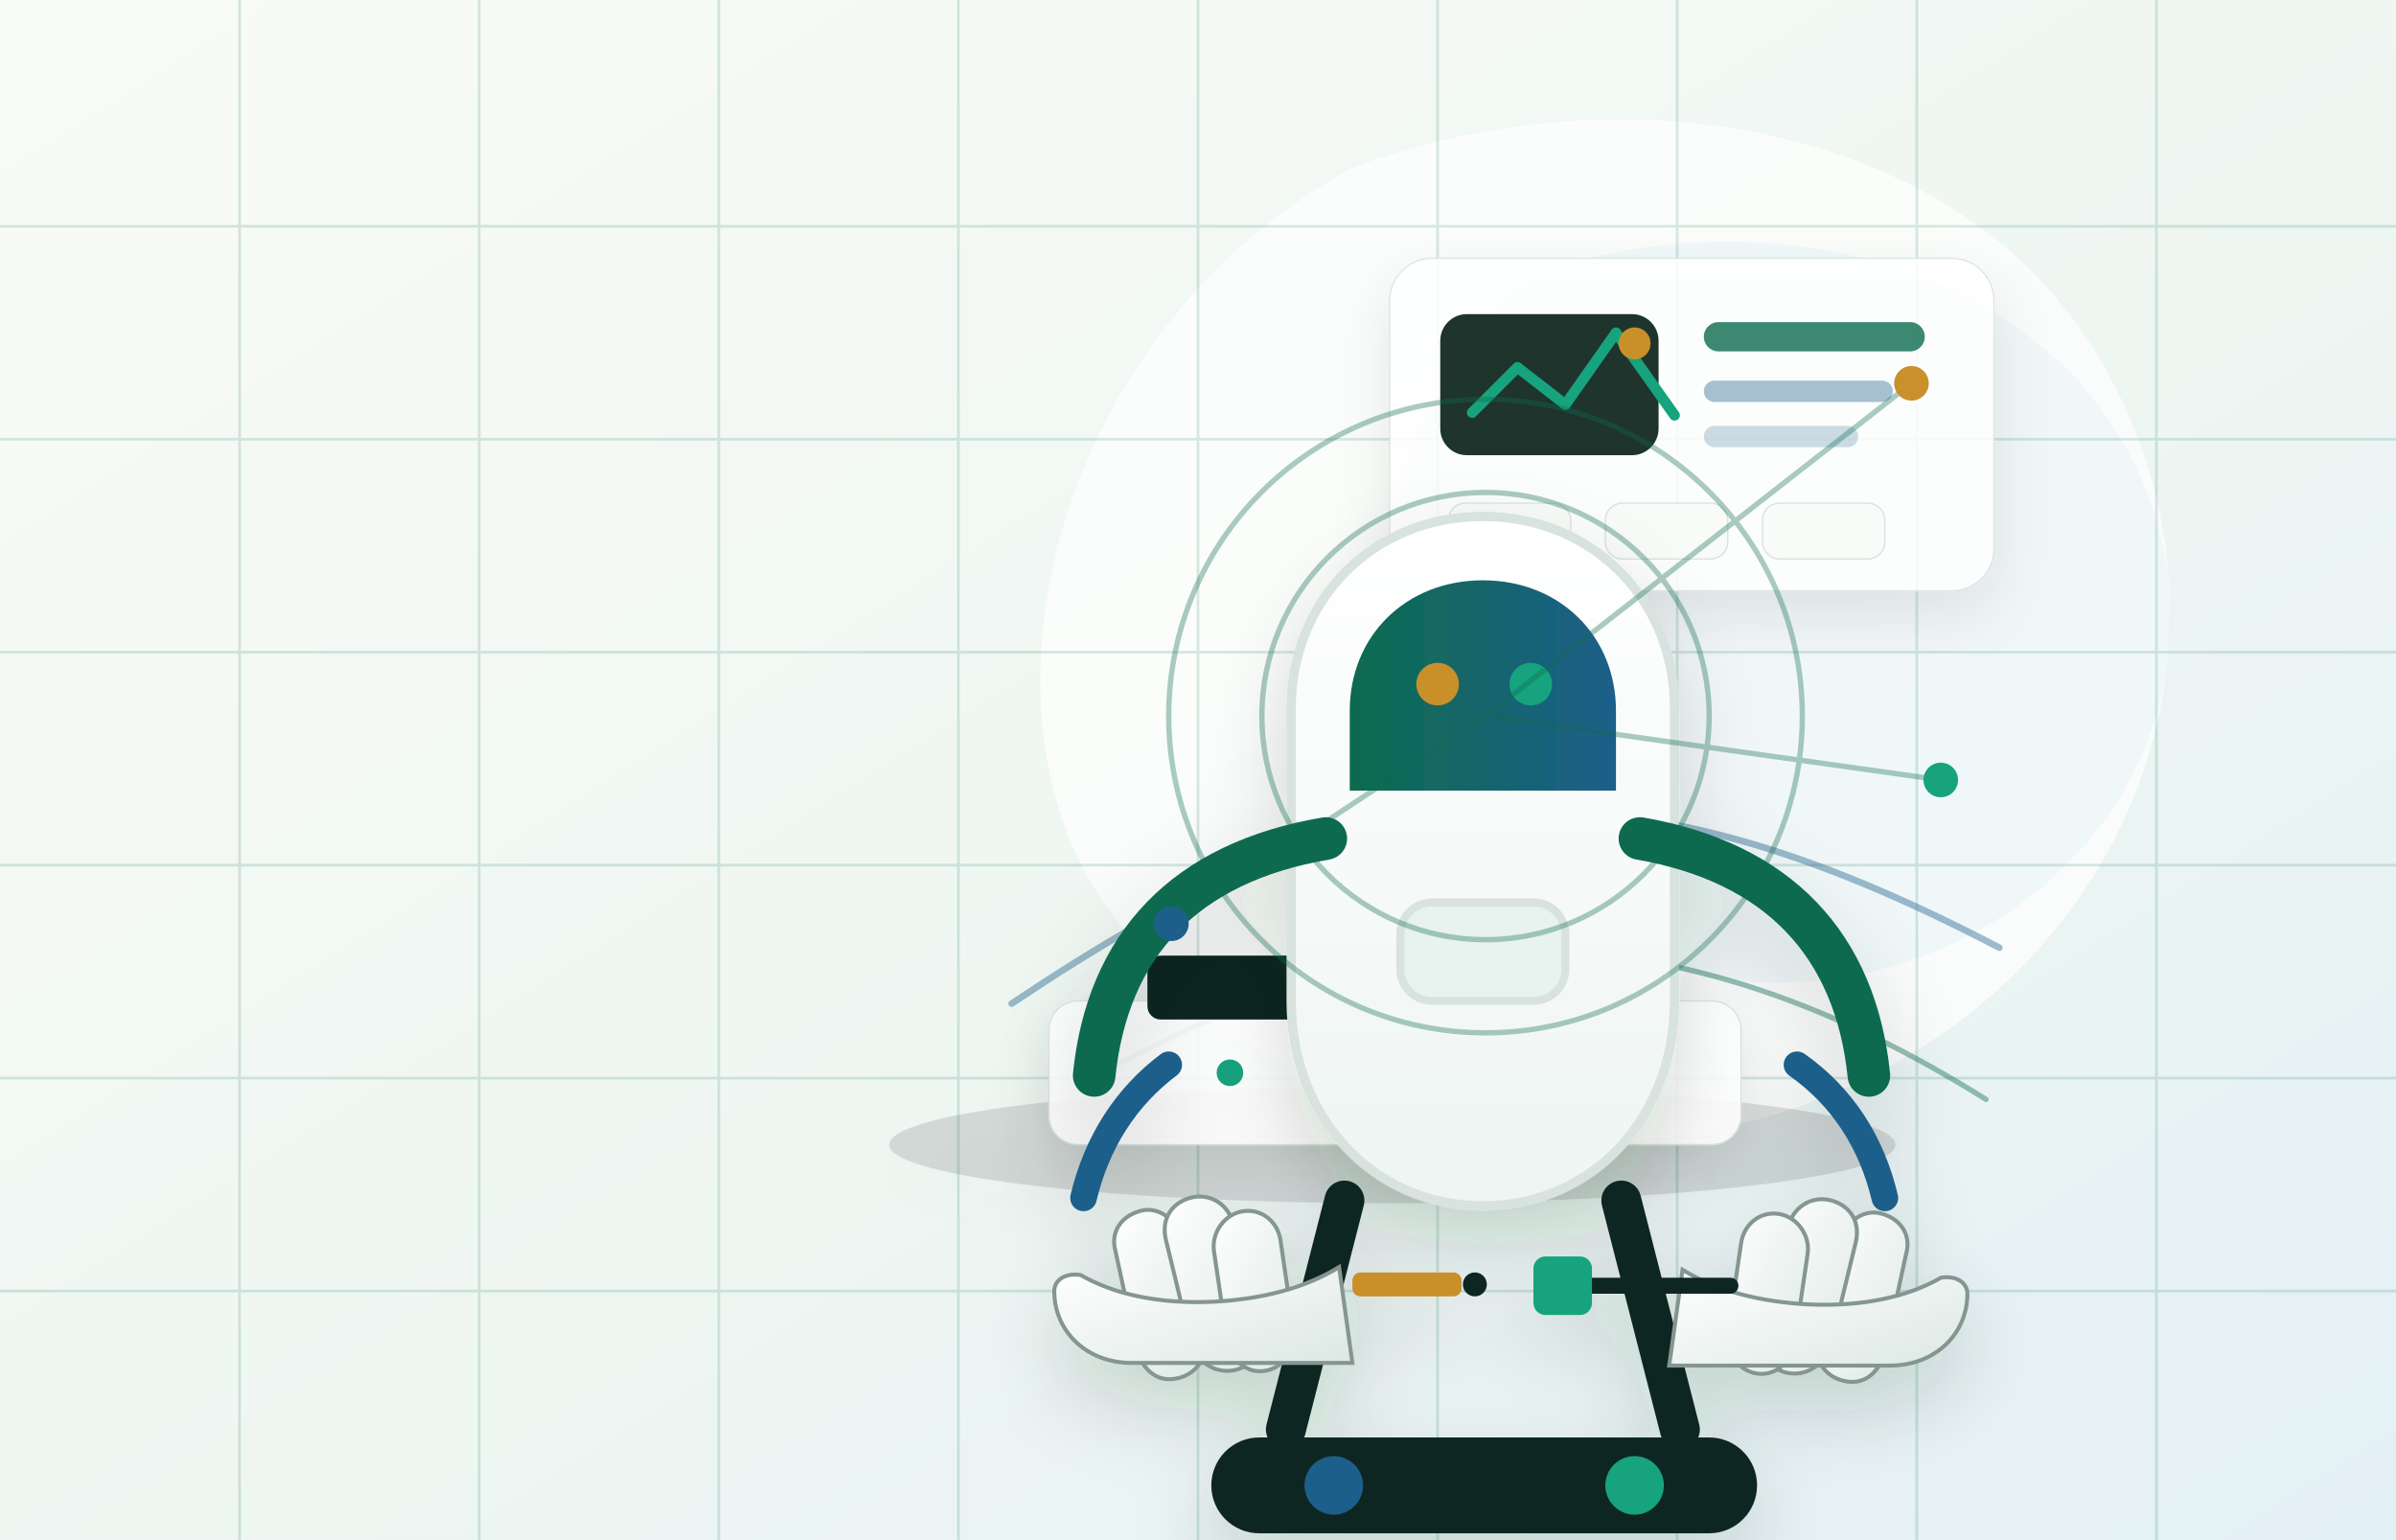
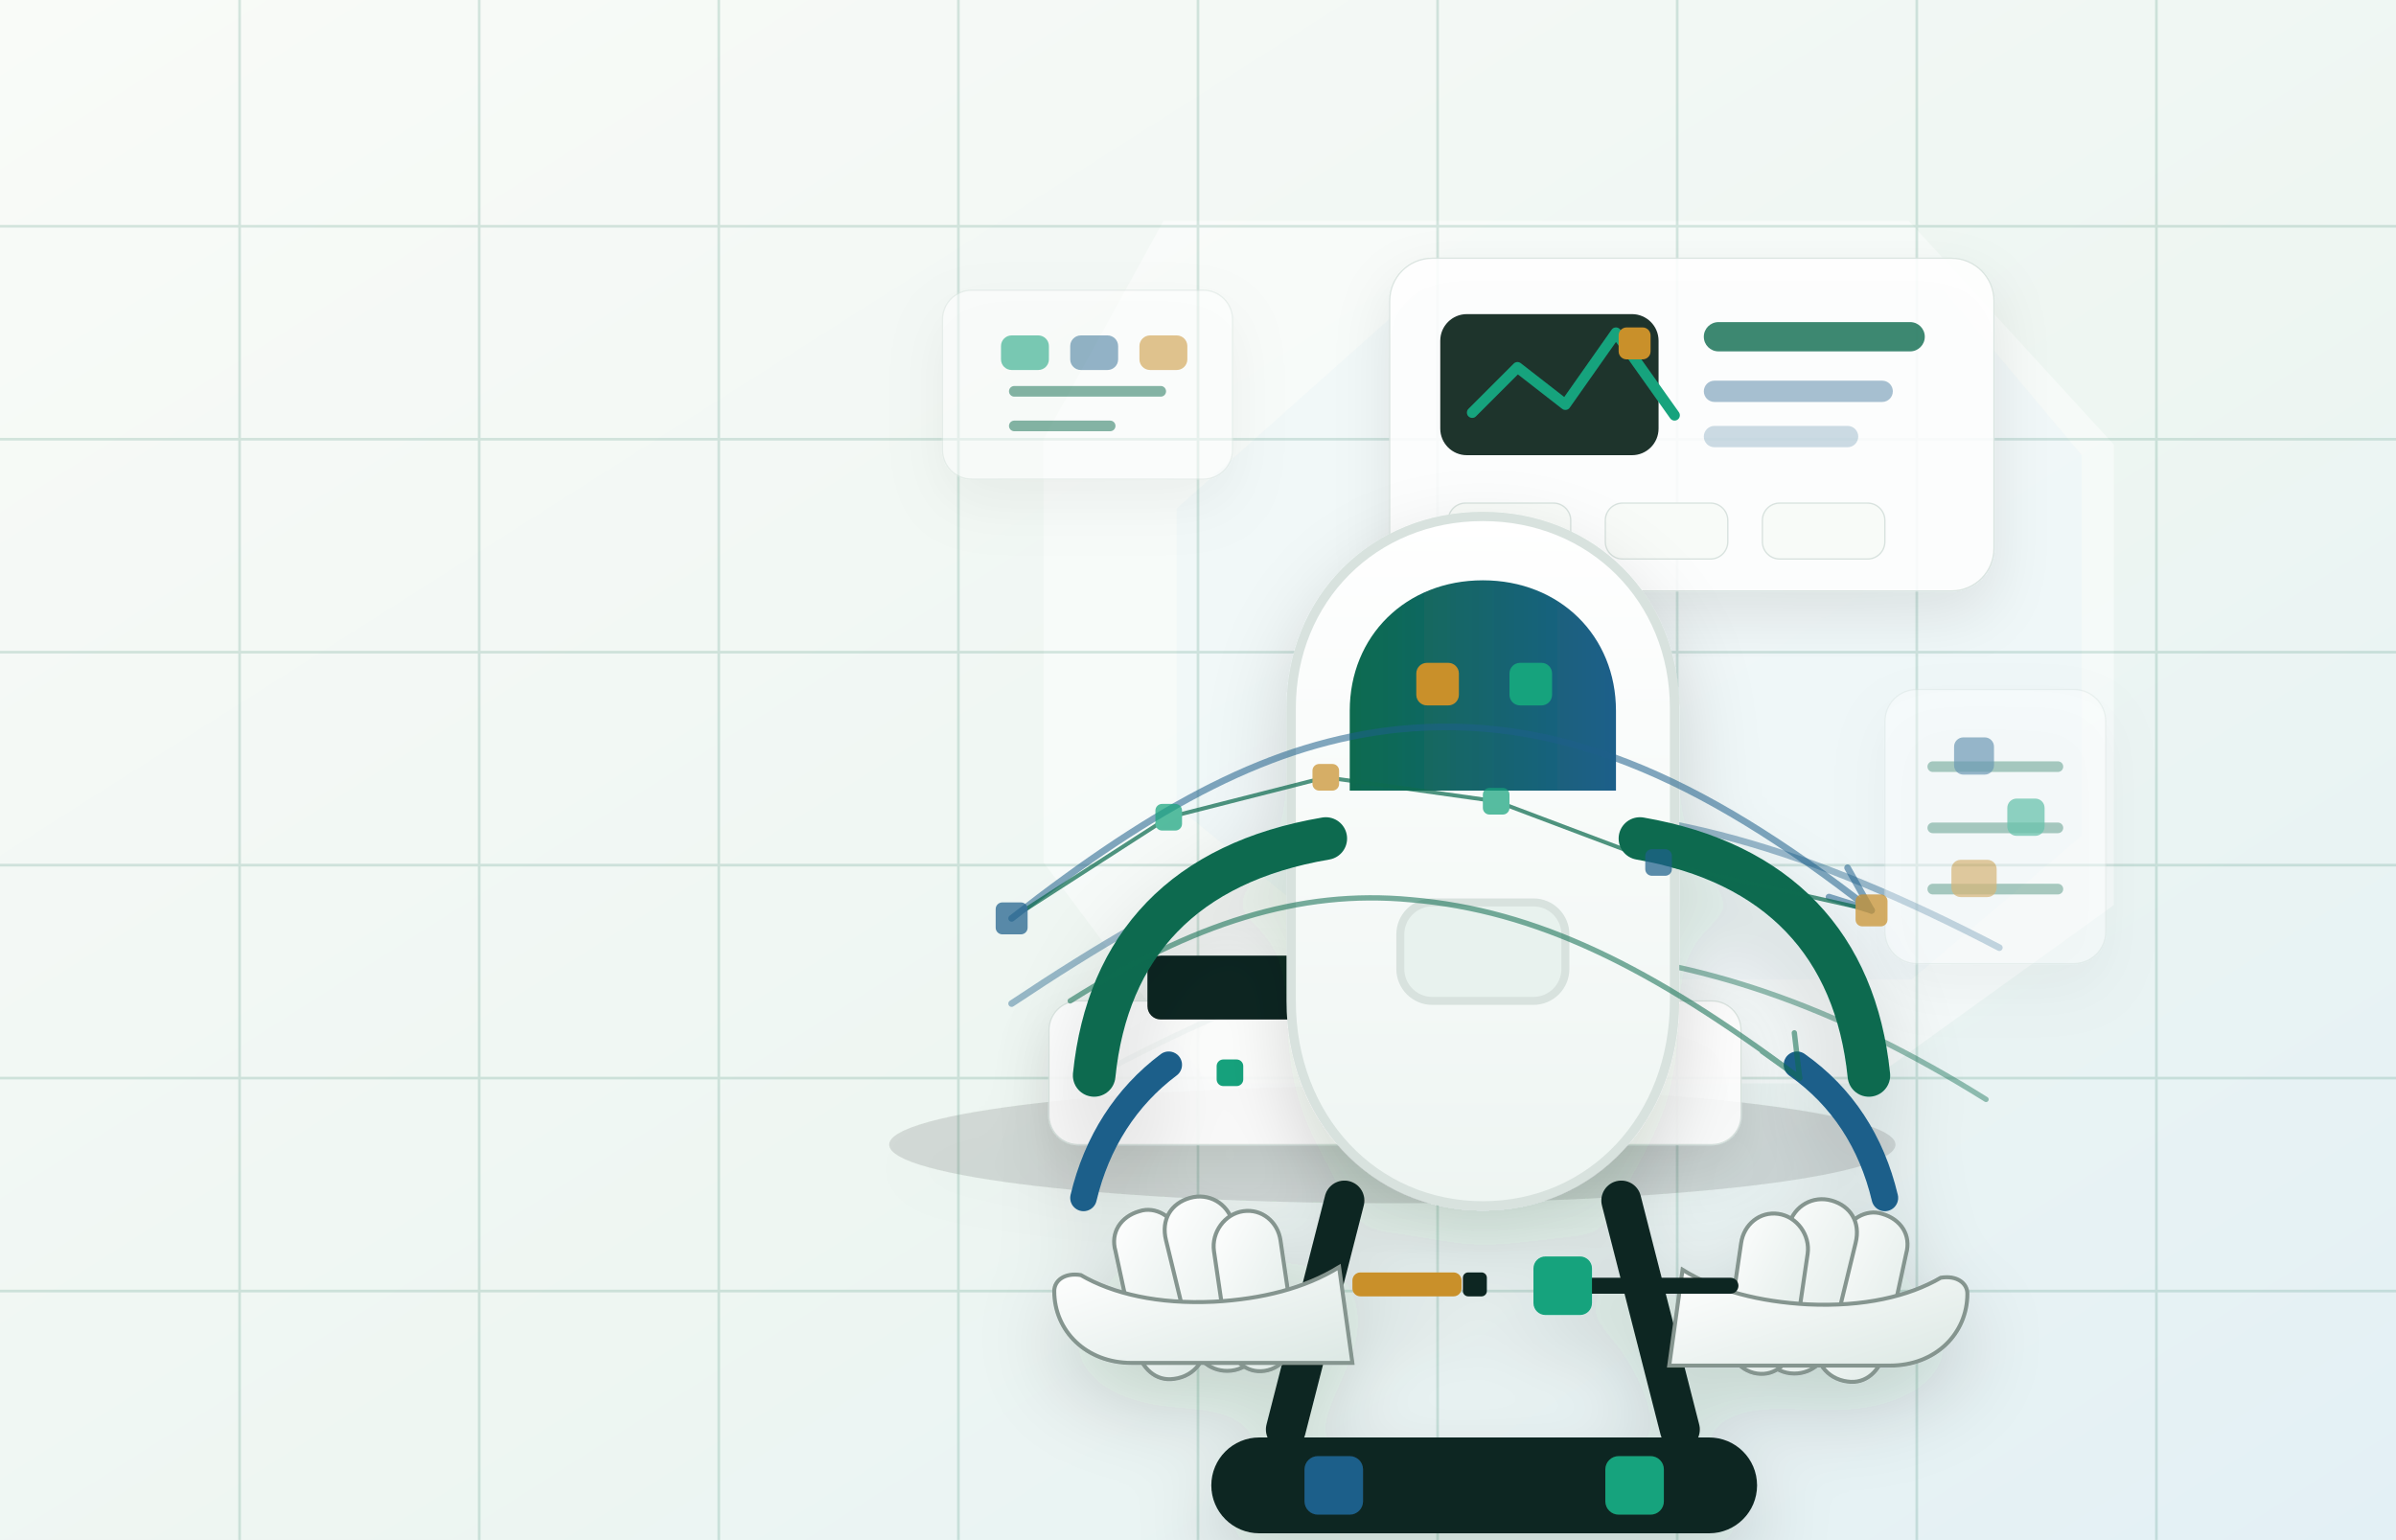
<svg xmlns="http://www.w3.org/2000/svg" viewBox="0 0 1800 1157" role="img" aria-labelledby="title desc">
  <defs>
    <linearGradient id="bg" x1="0" x2="1" y1="0" y2="1">
      <stop offset="0" stop-color="#f9fbf8" />
      <stop offset="0.56" stop-color="#eef6f2" />
      <stop offset="1" stop-color="#e3f0f5" />
    </linearGradient>
    <linearGradient id="robotHead" x1="0" x2="1">
      <stop offset="0" stop-color="#0d6b4f" />
      <stop offset="1" stop-color="#1d5f8a" />
    </linearGradient>
    <linearGradient id="body" x1="0" x2="0" y1="0" y2="1">
      <stop offset="0" stop-color="#ffffff" />
      <stop offset="1" stop-color="#eef5f2" />
    </linearGradient>
    <linearGradient id="hand" x1="0" x2="1" y1="0" y2="1">
      <stop offset="0" stop-color="#ffffff" />
      <stop offset="1" stop-color="#dce8e4" />
    </linearGradient>
    <filter id="shadow" x="-20%" y="-20%" width="140%" height="140%">
      <feDropShadow dx="0" dy="26" stdDeviation="30" flood-color="#14201f" flood-opacity="0.16" />
    </filter>
    <filter id="softShadow" x="-20%" y="-20%" width="140%" height="140%">
      <feDropShadow dx="0" dy="18" stdDeviation="22" flood-color="#14201f" flood-opacity="0.10" />
    </filter>
  </defs>
  <rect width="1800" height="1157" fill="url(#bg)" />
-   <path d="M1016 126c202-76 452-34 558 138 112 182 52 416-142 530-206 122-488 62-608-124-96-150-28-424 192-544Z" fill="#ffffff" opacity=".7" />
-   <path d="M1178 198c156-44 330 2 408 120 82 124 48 284-78 368-142 94-336 58-424-82-82-130-38-342 94-406Z" fill="#dfeef5" opacity=".34" />
+   <path d="M874 166h560l154 168v346l-186 134H908L784 648V330l90-164Z" fill="#ffffff" opacity=".46" />
+   <path d="M1068 218h392l104 124v286l-128 108h-392L884 606V382l184-164Z" fill="#dfeef5" opacity=".24" />
  <g opacity=".16" stroke="#0d6b4f" stroke-width="2">
    <path d="M0 170H1800M0 330H1800M0 490H1800M0 650H1800M0 810H1800M0 970H1800" />
    <path d="M180 0V1157M360 0V1157M540 0V1157M720 0V1157M900 0V1157M1080 0V1157M1260 0V1157M1440 0V1157M1620 0V1157" />
  </g>
  <g opacity=".42" fill="none" stroke-linecap="round">
    <path d="M760 754c132-88 232-136 356-144 126-8 244 28 386 102" stroke="#1d5f8a" stroke-width="5" />
    <path d="M820 810c134-72 230-102 348-96 108 6 212 42 324 112" stroke="#0d6b4f" stroke-width="4" />
  </g>
  <g transform="translate(1044 194)" filter="url(#softShadow)">
    <rect width="454" height="250" rx="32" fill="#ffffff" opacity=".86" stroke="#d8e2de" />
    <rect x="38" y="42" width="164" height="106" rx="20" fill="#102520" opacity=".94" />
    <path d="M62 116l34-34 36 28 38-54 44 62" fill="none" stroke="#18a37d" stroke-width="8" stroke-linecap="round" stroke-linejoin="round" />
-     <circle cx="184" cy="64" r="12" fill="#c9902c" />
+     <rect x="172" y="52" width="24" height="24" rx="6" fill="#c9902c" />
    <rect x="236" y="48" width="166" height="22" rx="11" fill="#0d6b4f" opacity=".8" />
    <rect x="236" y="92" width="142" height="16" rx="8" fill="#1d5f8a" opacity=".38" />
    <rect x="236" y="126" width="116" height="16" rx="8" fill="#1d5f8a" opacity=".22" />
    <g transform="translate(44 184)" stroke="#d8e2de" fill="#f8fbf8">
      <rect width="92" height="42" rx="13" />
      <rect x="118" width="92" height="42" rx="13" />
      <rect x="236" width="92" height="42" rx="13" />
    </g>
  </g>
  <g transform="translate(716 700)" filter="url(#softShadow)">
    <ellipse cx="330" cy="160" rx="378" ry="44" fill="#102520" opacity=".12" />
    <rect x="72" y="52" width="520" height="108" rx="22" fill="#ffffff" opacity=".9" stroke="#d8e2de" />
    <rect x="146" y="18" width="120" height="48" rx="10" fill="#102520" />
    <rect x="318" y="16" width="92" height="50" rx="10" fill="#0d6b4f" />
    <rect x="470" y="22" width="52" height="40" rx="10" fill="#c9902c" />
-     <circle cx="208" cy="106" r="10" fill="#18a37d" />
-     <circle cx="358" cy="106" r="10" fill="#1d5f8a" />
-     <circle cx="496" cy="106" r="10" fill="#c9902c" />
+     <rect x="198" y="96" width="20" height="20" rx="5" fill="#18a37d" />
+     <rect x="348" y="96" width="20" height="20" rx="5" fill="#1d5f8a" />
+     <rect x="486" y="96" width="20" height="20" rx="5" fill="#c9902c" />
  </g>
  <g transform="translate(760 270)" filter="url(#shadow)">
    <path d="M210 262c0-82 62-144 144-144s144 62 144 144v220c0 88-62 154-144 154s-144-66-144-154V262Z" fill="url(#body)" stroke="#d8e2de" stroke-width="7" />
    <path d="M254 264c0-56 42-98 100-98s100 42 100 98v60H254v-60Z" fill="url(#robotHead)" />
-     <circle cx="320" cy="244" r="16" fill="#c9902c" />
-     <circle cx="390" cy="244" r="16" fill="#18a37d" />
+     <rect x="304" y="228" width="32" height="32" rx="8" fill="#c9902c" />
+     <rect x="374" y="228" width="32" height="32" rx="8" fill="#18a37d" />
    <rect x="292" y="408" width="124" height="74" rx="24" fill="#e8f2ee" stroke="#d8e2de" stroke-width="6" />
    <path d="M250 632l-44 172M458 632l44 172" stroke="#102520" stroke-width="30" stroke-linecap="round" />
    <rect x="150" y="810" width="410" height="72" rx="36" fill="#102520" />
-     <circle cx="242" cy="846" r="22" fill="#1d5f8a" />
-     <circle cx="468" cy="846" r="22" fill="#18a37d" />
+     <rect x="220" y="824" width="44" height="44" rx="10" fill="#1d5f8a" />
+     <rect x="446" y="824" width="44" height="44" rx="10" fill="#18a37d" />
    <path d="M236 360C130 378 72 440 62 538" fill="none" stroke="#0d6b4f" stroke-width="32" stroke-linecap="round" />
    <path d="M472 360c104 18 162 80 172 178" fill="none" stroke="#0d6b4f" stroke-width="32" stroke-linecap="round" />
    <path d="M118 530c-32 24-54 58-64 100" fill="none" stroke="#1d5f8a" stroke-width="20" stroke-linecap="round" />
    <path d="M590 530c34 24 56 58 66 100" fill="none" stroke="#1d5f8a" stroke-width="20" stroke-linecap="round" />
    <g transform="translate(18 586)">
      <g fill="url(#hand)" stroke="#85958f" stroke-width="3">
        <path d="M78 54c12-4 26 4 30 18l18 78c4 14-6 28-22 30-14 2-24-8-28-22L60 84c-4-14 4-26 18-30Z" />
        <path d="M116 44c14-4 28 4 32 18l20 82c4 16-8 30-24 30-14 0-24-10-28-24L98 76c-4-16 4-28 18-32Z" />
        <path d="M156 54c14-2 26 8 28 22l10 68c2 14-8 28-22 30-14 2-24-8-28-22l-10-68c-2-14 8-28 22-30Z" />
        <path d="M34 102c24 14 58 22 100 20 36-2 68-10 94-26l10 72H72c-34 0-58-24-58-54 0-8 8-14 20-12Z" />
      </g>
      <rect x="238" y="100" width="82" height="18" rx="6" fill="#c9902c" />
-       <circle cx="330" cy="109" r="9" fill="#102520" />
+       <rect x="321" y="100" width="18" height="18" rx="4" fill="#102520" />
    </g>
    <g transform="translate(500 588)">
      <g fill="url(#hand)" stroke="#85958f" stroke-width="3">
        <path d="M154 54c-12-4-26 4-30 18l-18 78c-4 14 6 28 22 30 14 2 24-8 28-22l16-74c4-14-4-26-18-30Z" />
        <path d="M116 44c-14-4-28 4-32 18l-20 82c-4 16 8 30 24 30 14 0 24-10 28-24l18-74c4-16-4-28-18-32Z" />
        <path d="M76 54c-14-2-26 8-28 22l-10 68c-2 14 8 28 22 30 14 2 24-8 28-22l10-68c2-14-8-28-22-30Z" />
        <path d="M198 102c-24 14-58 22-100 20-36-2-68-10-94-26l-10 72h166c34 0 58-24 58-54 0-8-8-14-20-12Z" />
      </g>
      <path d="M-64 108H40" stroke="#102520" stroke-width="12" stroke-linecap="round" />
      <rect x="-108" y="86" width="44" height="44" rx="9" fill="#18a37d" />
    </g>
  </g>
-   <g fill="none" stroke="#0d6b4f" stroke-width="4" opacity=".35">
-     <circle cx="1116" cy="538" r="168" />
-     <circle cx="1116" cy="538" r="238" />
-     <path d="M880 694l236-156 320-250M1116 538l342 48" />
+   <g opacity=".62" filter="url(#softShadow)">
+     <g transform="translate(708 218)">
+       <rect width="218" height="142" rx="22" fill="#ffffff" opacity=".78" stroke="#d8e2de" />
+       <path d="M54 76h110M54 102h72" stroke="#0d6b4f" stroke-width="8" stroke-linecap="round" opacity=".8" />
+       <rect x="44" y="34" width="36" height="26" rx="8" fill="#18a37d" opacity=".9" />
+       <rect x="96" y="34" width="36" height="26" rx="8" fill="#1d5f8a" opacity=".75" />
+       <rect x="148" y="34" width="36" height="26" rx="8" fill="#c9902c" opacity=".85" />
+     </g>
+     <g transform="translate(1416 518)">
+       <rect width="166" height="206" rx="24" fill="#ffffff" opacity=".62" stroke="#d8e2de" />
+       <path d="M36 58h94M36 104h94M36 150h94" stroke="#0d6b4f" stroke-width="8" stroke-linecap="round" opacity=".55" />
+       <rect x="52" y="36" width="30" height="28" rx="7" fill="#1d5f8a" opacity=".7" />
+       <rect x="92" y="82" width="28" height="28" rx="7" fill="#18a37d" opacity=".75" />
+       <rect x="50" y="128" width="34" height="28" rx="7" fill="#c9902c" opacity=".72" />
+     </g>
  </g>
-   <g>
-     <circle cx="880" cy="694" r="13" fill="#1d5f8a" />
-     <circle cx="1436" cy="288" r="13" fill="#c9902c" />
-     <circle cx="1458" cy="586" r="13" fill="#18a37d" />
+   <g fill="none" stroke-linecap="round" stroke-linejoin="round" opacity=".55">
+     <path d="M760 690C870 604 956 558 1050 548c118-12 226 34 356 136" stroke="#1d5f8a" stroke-width="5" />
+     <path d="M804 752c92-58 172-84 256-76 94 8 180 50 292 134" stroke="#0d6b4f" stroke-width="4" />
+     <path d="M1374 674l32 10-18-32" stroke="#1d5f8a" stroke-width="5" />
+     <path d="M1324 790l28 20-4-34" stroke="#0d6b4f" stroke-width="4" />
+   </g>
+   <g opacity=".72">
+     <path d="M760 690l118-76 118-30 128 18 122 46 160 36" fill="none" stroke="#0d6b4f" stroke-width="3" />
+     <rect x="748" y="678" width="24" height="24" rx="5" fill="#1d5f8a" />
+     <rect x="868" y="604" width="20" height="20" rx="5" fill="#18a37d" />
+     <rect x="986" y="574" width="20" height="20" rx="5" fill="#c9902c" />
+     <rect x="1114" y="592" width="20" height="20" rx="5" fill="#18a37d" />
+     <rect x="1236" y="638" width="20" height="20" rx="5" fill="#1d5f8a" />
+     <rect x="1394" y="672" width="24" height="24" rx="5" fill="#c9902c" />
  </g>
</svg>
